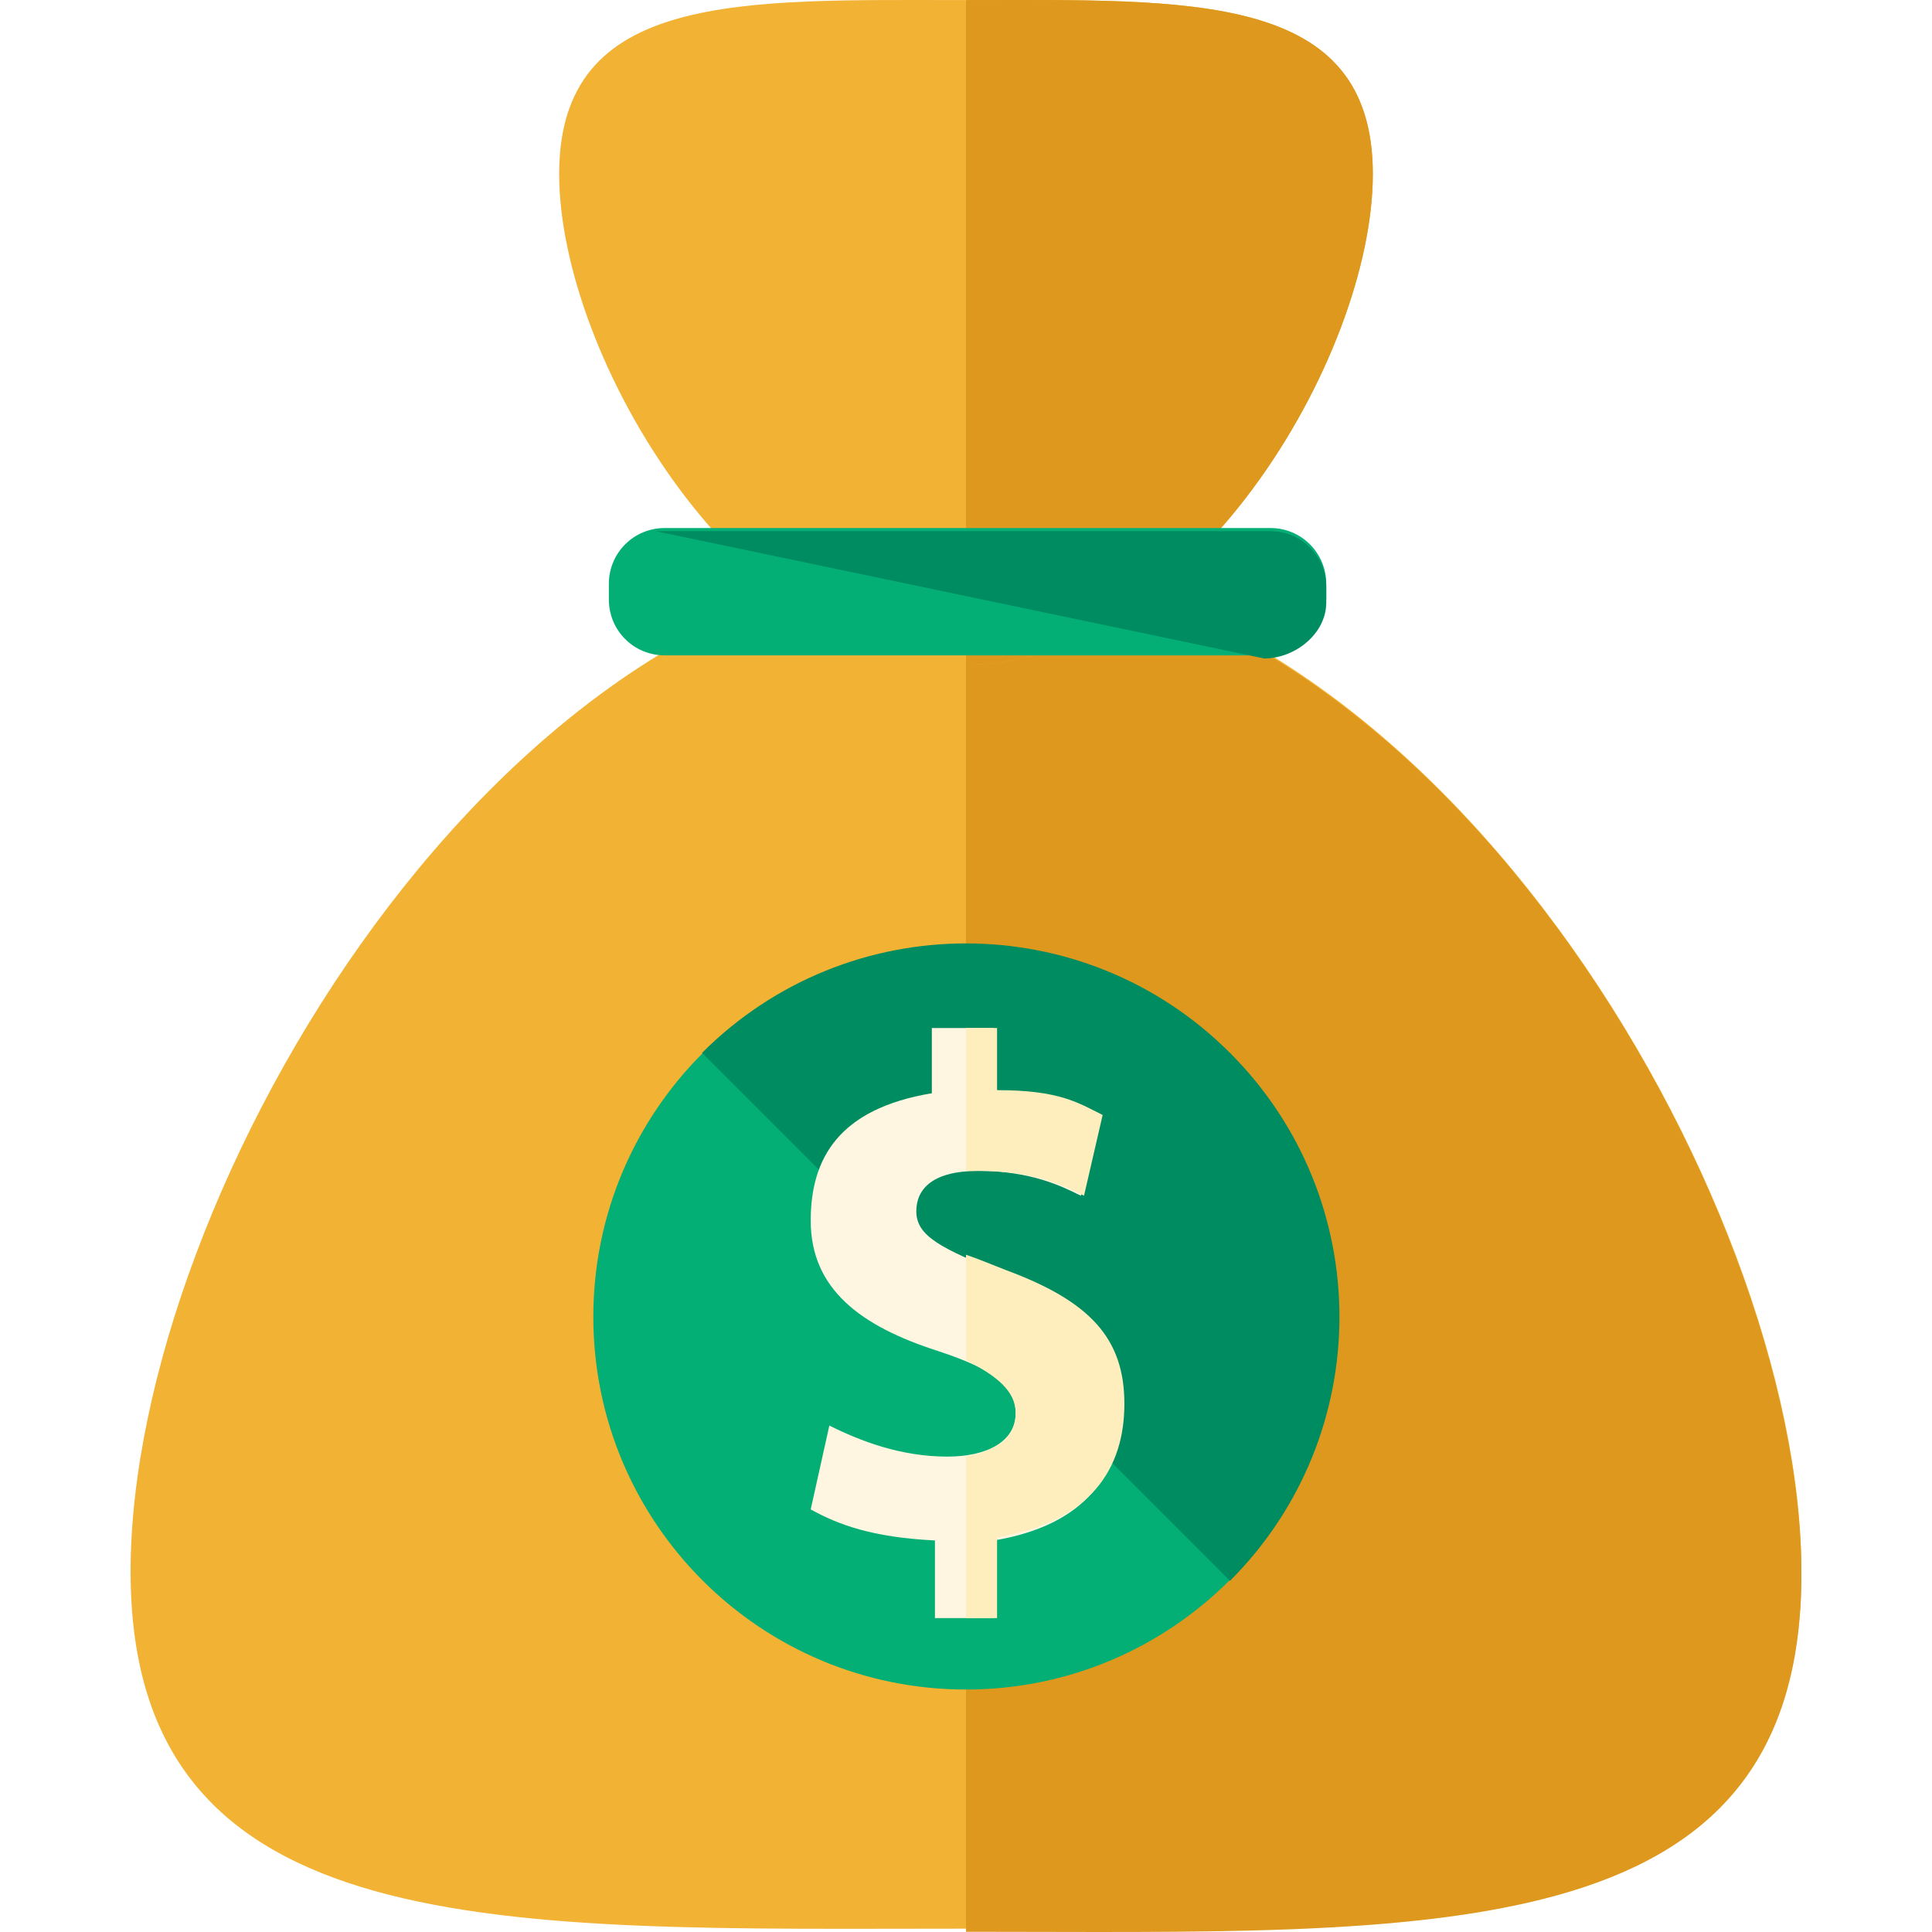
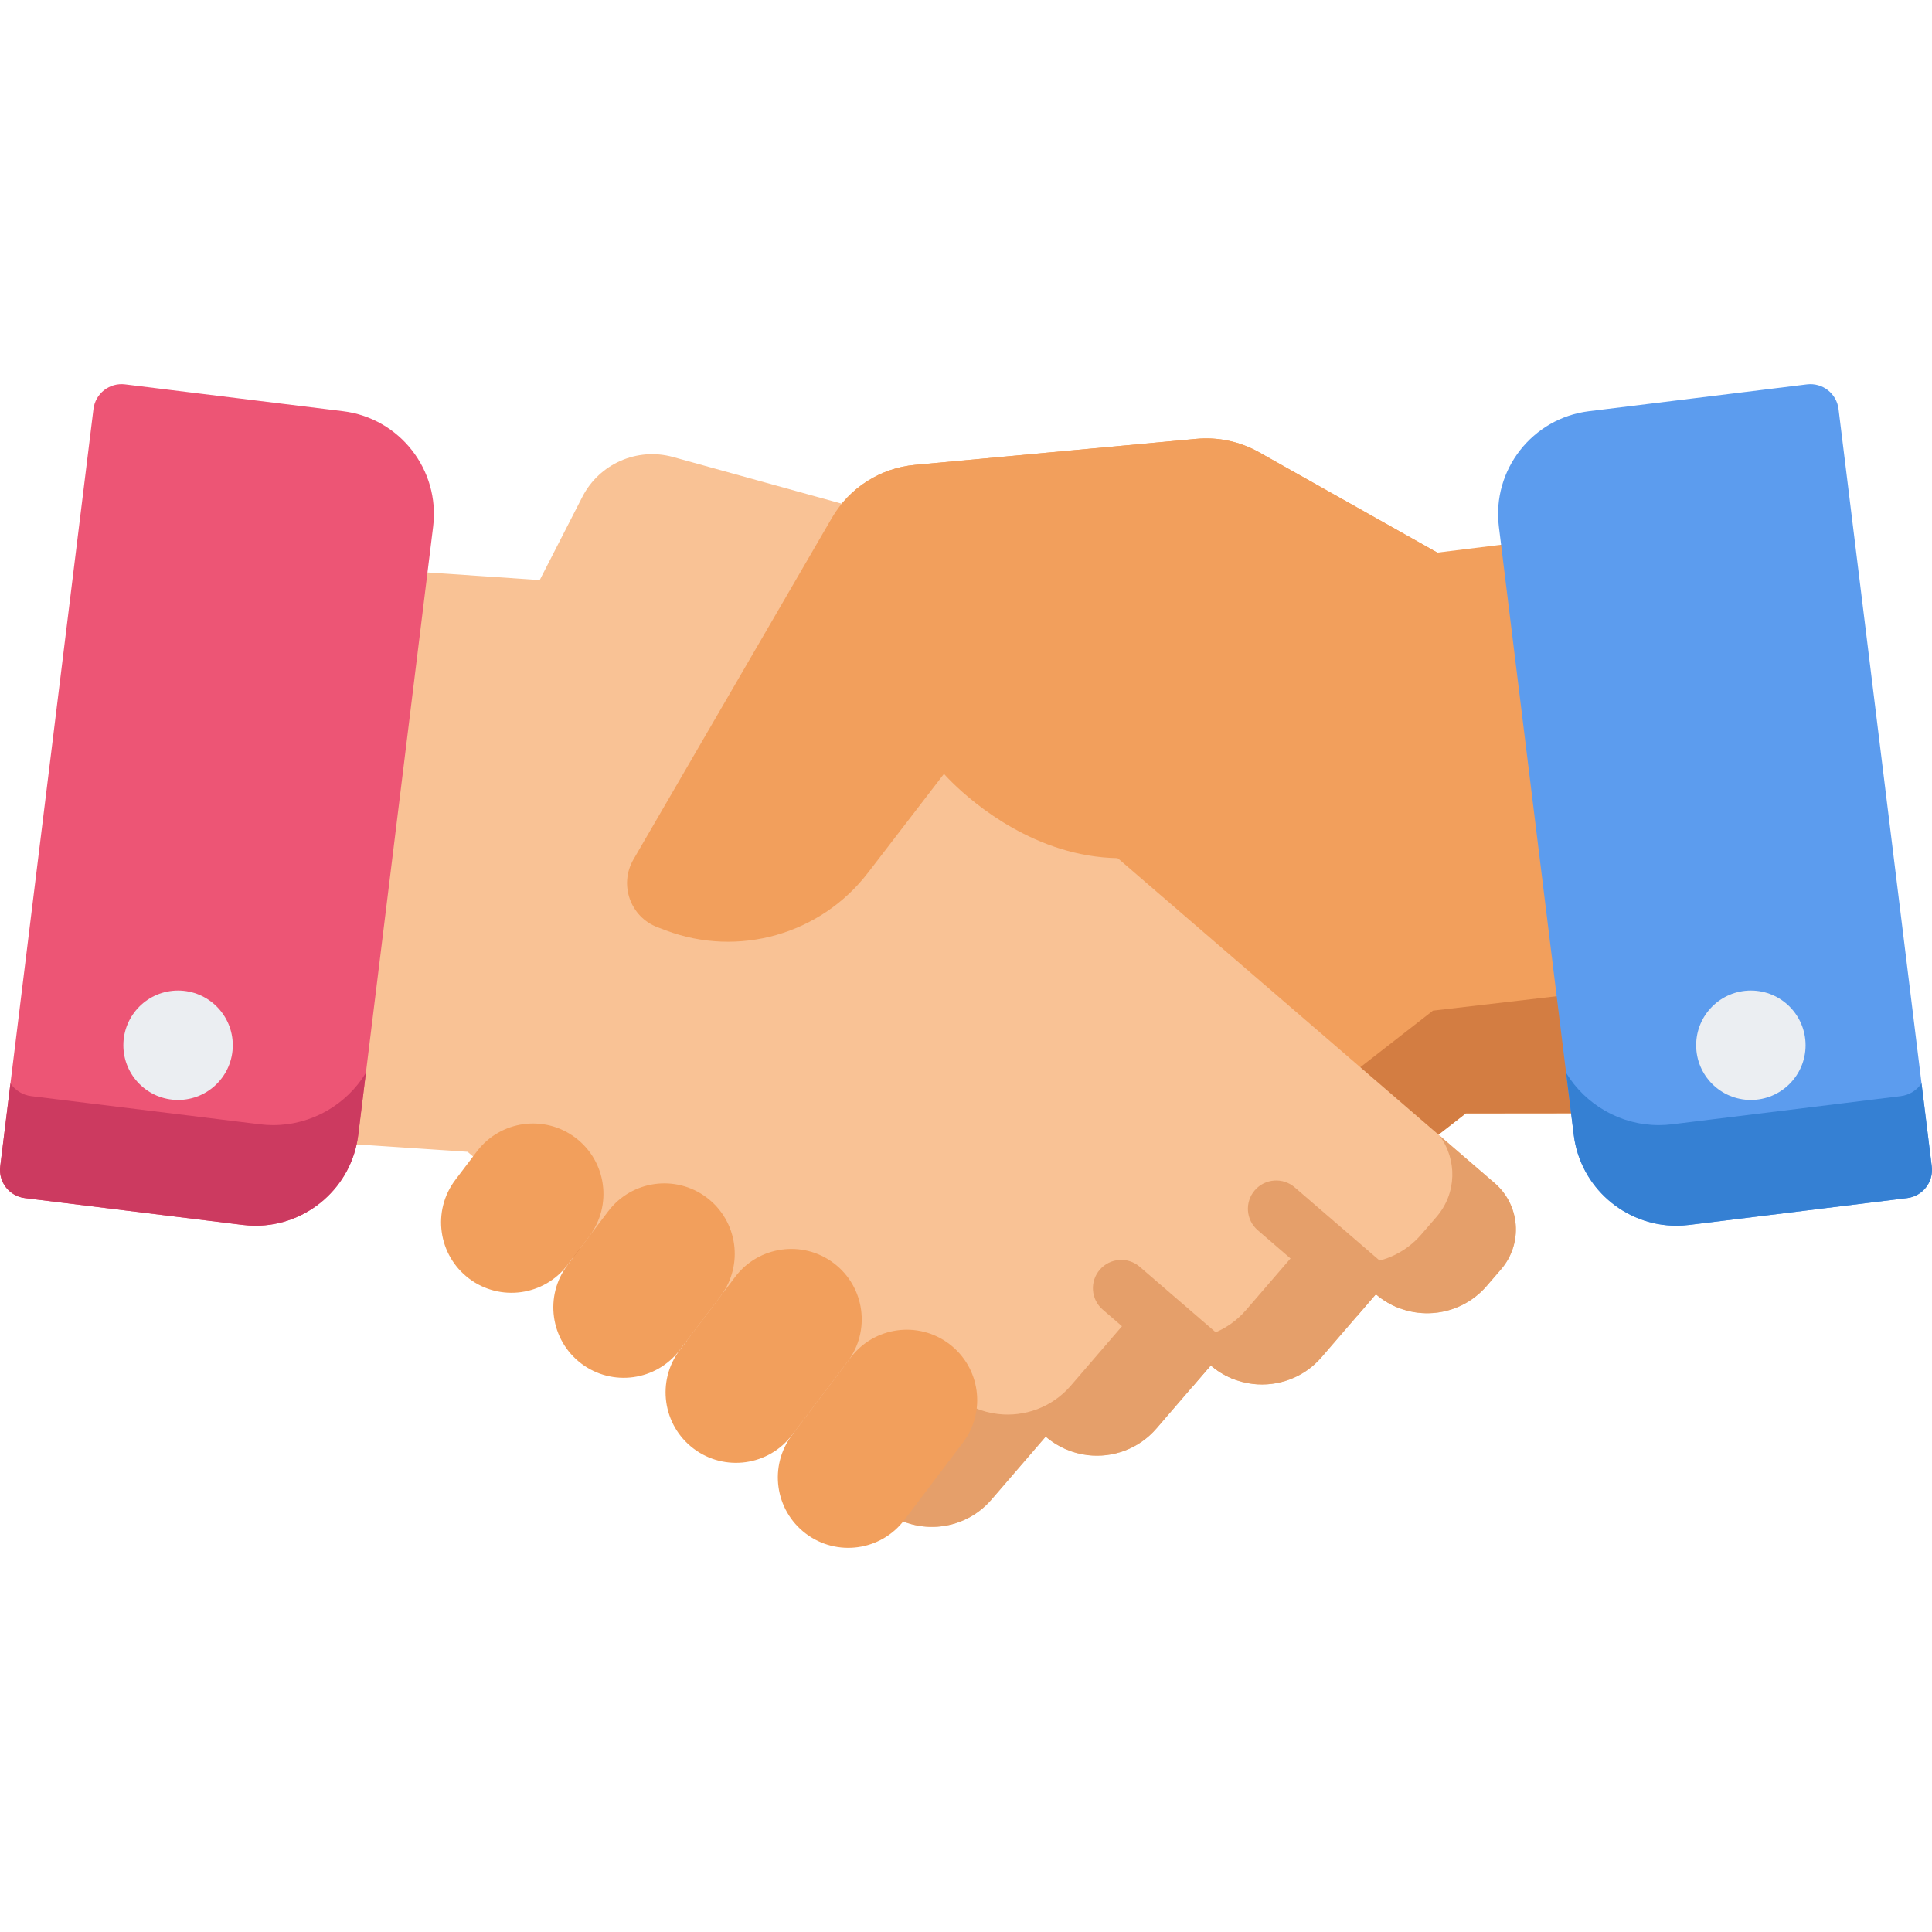
- <svg xmlns="http://www.w3.org/2000/svg" version="1.1" id="Layer_1" x="0px" y="0px" viewBox="0 0 497.68 497.68" style="enable-background:new 0 0 497.68 497.68;" xml:space="preserve">
-   <path style="fill:#F2B233;" d="M464.04,404.82c0,97.6-96,92-215.2,92s-215.2,4.8-215.2-92c0-97.6,96-260,215.2-260  C368.04,145.62,464.04,308.02,464.04,404.82z" />
-   <path style="fill:#DD981D;" d="M248.84,145.62c119.2,0,215.2,162.4,215.2,260s-96,92-215.2,92" />
-   <path style="fill:#F2B233;" d="M144.04,44.82c0-47.2,47.2-44.8,104.8-44.8s104.8-2.4,104.8,44.8s-47.2,126.4-104.8,126.4  S144.04,92.02,144.04,44.82z" />
-   <path style="fill:#DD981D;" d="M248.84,0.02c57.6,0,104.8-2.4,104.8,44.8s-47.2,126.4-104.8,126.4" />
-   <path style="fill:#04AF76;" d="M340.84,154.42c0,8-6.4,14.4-14.4,14.4h-155.2c-8,0-14.4-6.4-14.4-14.4v-4c0-8,6.4-14.4,14.4-14.4  h156c8,0,14.4,6.4,14.4,14.4v4H340.84z" />
-   <path style="fill:#008C61;" d="M168.84,136.82h158.4c8,0,14.4,6.4,14.4,14.4v4c0,8-8,14.4-16,14.4" />
-   <circle style="fill:#04AF76;" cx="248.84" cy="339.22" r="96" />
-   <path style="fill:#008C61;" d="M180.84,271.22c37.6-37.6,98.4-37.6,136,0s37.6,98.4,0,136" />
-   <path style="fill:#FFF6E1;" d="M240.84,416.82v-20c-16-0.8-24.8-4-32-8l4.8-21.6c8,4,18.4,8,30.4,8c10.4,0,17.6-4,17.6-11.2  s-5.6-11.2-20-16c-20-6.4-32.8-16-32.8-33.6c0-16,7.2-28.8,31.2-32.8v-16.8h16v16c16,0.8,21.6,3.2,27.2,6.4l-4.8,20.8  c-4.8-2.4-12.8-6.4-26.4-6.4c-12,0-16,4.8-16,10.4c0,6.4,6.4,9.6,22.4,16c21.6,8,30.4,17.6,30.4,34.4s-8.8,30.4-32.8,34.4v20H240.84  z" />
+ <svg xmlns="http://www.w3.org/2000/svg" version="1.1" id="Capa_1" x="0px" y="0px" viewBox="0 0 512.002 512.002" style="enable-background:new 0 0 512.002 512.002;" xml:space="preserve">
+   <path style="fill:#F29F5C;" d="M418.258,249.103L405.252,143.45l-24.372,3l0.01-0.017l-47.25-26.591  c-5.04-2.836-10.824-4.07-16.583-3.538l-74.606,6.9c-9.171,0.848-17.366,6.081-21.993,14.045l-52.584,90.508  c-3.883,6.683-0.835,15.254,6.396,17.985l2.151,0.812c4.138,1.563,8.391,2.468,12.642,2.822l-6.663,5.803l-13.33,11.614  l-37.913,32.34c-6.749,5.879-7.45,16.109-1.571,22.858l3.846,4.405c7.55,8.658,20.691,9.557,29.365,2.005l14.49,16.62  c4.711,5.41,11.613,7.803,18.244,6.987c3.985-0.49,7.873-2.142,11.12-4.982l14.474,16.621c4.728,5.424,11.629,7.801,18.26,6.985  c3.985-0.491,7.874-2.127,11.122-4.966l7.866,6.798c7.552,8.673,20.708,9.57,29.382,2.018l10.693-9.329l89.896-70.012l0.097-0.089  l35.468-0.035L418.258,249.103z" />
+   <path style="fill:#D37D42;" d="M379.731,267.833l-0.097,0.089l-89.896,70.012l-10.693,9.329c-8.673,7.552-21.83,6.655-29.382-2.018  l-7.866-6.798c-3.248,2.839-7.138,4.476-11.122,4.966c-6.631,0.816-13.531-1.561-18.26-6.985l-14.474-16.621  c-3.248,2.839-7.136,4.491-11.12,4.982c-6.631,0.816-13.533-1.576-18.244-6.987l-14.49-16.62  c-7.426,6.466-18.118,6.718-25.781,1.227c-3.93,5.926-3.616,13.958,1.283,19.582l3.846,4.405c7.55,8.658,20.691,9.557,29.365,2.005  l14.49,16.62c4.711,5.41,11.613,7.803,18.244,6.987c3.985-0.49,7.872-2.142,11.12-4.982l14.474,16.622  c4.728,5.424,11.629,7.801,18.26,6.985c3.985-0.491,7.874-2.127,11.122-4.966l7.866,6.798c7.552,8.673,20.708,9.57,29.382,2.018  l10.693-9.329l89.896-70.012l0.097-0.089l35.468-0.035l-3.924-31.876L379.731,267.833z" />
+   <path style="fill:#F9C295;" d="M396.101,313.533l-48.165-41.53l-13.394-11.54l-9.584-8.254l-41.207-35.52l4.759-40.51  c1.61-13.701-7.015-26.528-20.311-30.207l-89.825-24.855c-9.504-2.63-19.549,1.78-24.045,10.557l-11.296,22.05l-48.488-3.291  l-12.42,105.724l-5.398,45.945l47.198,3.139l0.098,0.089l98.602,84.993l10.745,9.27c8.715,7.504,21.866,6.534,29.37-2.181  l14.38-16.686c3.263,2.821,7.162,4.436,11.15,4.905c6.635,0.78,13.523-1.636,18.221-7.086l14.382-16.701  c3.263,2.821,7.16,4.452,11.148,4.92c6.635,0.78,13.524-1.651,18.205-7.088l14.397-16.7c8.715,7.504,21.851,6.532,29.353-2.168  l3.822-4.427C403.64,329.601,402.882,319.375,396.101,313.533z" />
  <g>
-     <path style="fill:#FFEEBD;" d="M248.84,264.82v36.8c0,0,2.4,0,4,0c13.6,0,21.6,4,26.4,6.4l4.8-20.8c-6.4-3.2-11.2-6.4-27.2-6.4v-16   H248.84z" />
-     <path style="fill:#FFEEBD;" d="M259.24,327.22c-4-1.6-8-3.2-10.4-4v27.2c8,4,12.8,8,12.8,13.6c0,6.4-4.8,9.6-12.8,11.2v41.6h8   v-20.8c24-4,32.8-17.6,32.8-34.4C289.64,344.82,280.84,335.22,259.24,327.22z" />
+     <path style="fill:#E59F6A;" d="M396.101,313.533l-14.671-12.65c4.768,6.323,4.67,15.318-0.711,21.564l-4.057,4.699   c-7.964,9.235-21.908,10.267-31.16,2.301l-15.284,17.728c-4.969,5.771-12.282,8.351-19.326,7.524   c-4.233-0.497-8.37-2.228-11.834-5.223l-15.268,17.73c-4.987,5.785-12.298,8.349-19.342,7.522   c-4.233-0.497-8.372-2.212-11.836-5.207l-15.266,17.714c-2.876,3.341-6.539,5.592-10.474,6.752l6.499,5.607   c8.715,7.504,21.866,6.534,29.37-2.181l14.38-16.686c3.263,2.821,7.162,4.436,11.15,4.905c6.635,0.779,13.523-1.636,18.221-7.086   l14.382-16.701c3.263,2.821,7.16,4.452,11.148,4.92c6.635,0.78,13.524-1.651,18.205-7.088l14.397-16.7   c8.715,7.504,21.851,6.532,29.353-2.168l3.822-4.427C403.64,329.601,402.882,319.375,396.101,313.533z" />
+     <path style="fill:#E59F6A;" d="M369.5,337.416l-26.392-22.756c-3.135-2.704-7.872-2.354-10.578,0.783   c-2.705,3.137-2.354,7.873,0.783,10.578l26.345,22.716l4.966-5.76c1.982,1.707,4.199,2.952,6.52,3.791   C372.857,343.719,372.25,339.787,369.5,337.416z" />
+     <path style="fill:#E59F6A;" d="M327.303,365.627c1.807-3.065,1.228-7.074-1.562-9.48l-23.708-20.441   c-3.137-2.704-7.872-2.354-10.578,0.783c-2.705,3.137-2.354,7.873,0.783,10.578l23.708,20.441c0.01,0.008,0.02,0.015,0.03,0.023   l4.898-5.688C322.827,363.532,325.011,364.785,327.303,365.627z" />
+   </g>
+   <g>
+     <path style="fill:#F29F5C;" d="M126.385,305.135l-5.713,7.544c-6.221,8.215-4.605,19.918,3.61,26.14l0,0   c8.215,6.221,19.918,4.605,26.14-3.61l5.713-7.544c6.221-8.215,4.605-19.918-3.61-26.14l0,0   C144.31,295.304,132.606,296.92,126.385,305.135z" />
+     <path style="fill:#F29F5C;" d="M161.181,321.002l-10.759,14.207c-6.221,8.215-4.605,19.918,3.61,26.14l0,0   c8.215,6.221,19.918,4.605,26.14-3.61l10.759-14.207c6.221-8.215,4.605-19.918-3.61-26.14l0,0   C179.105,311.171,167.402,312.787,161.181,321.002z" />
+     <path style="fill:#F29F5C;" d="M194.834,338.377l-14.663,19.362c-6.221,8.215-4.605,19.918,3.61,26.14l0,0   c8.215,6.221,19.918,4.605,26.14-3.61l14.663-19.362c6.221-8.215,4.605-19.918-3.61-26.14l0,0   C212.759,328.545,201.056,330.162,194.834,338.377z" />
+     <path style="fill:#F29F5C;" d="M225.435,359.783l-15.514,20.485c-6.221,8.215-4.605,19.918,3.61,26.14l0,0   c8.215,6.221,19.918,4.605,26.14-3.61l15.514-20.485c6.221-8.215,4.605-19.918-3.61-26.14l0,0   C243.359,349.952,231.656,351.568,225.435,359.783z" />
+     <path style="fill:#F29F5C;" d="M380.89,146.433l-47.25-26.591c-5.04-2.836-10.824-4.07-16.583-3.538l-74.606,6.9   c-9.171,0.848-17.366,6.081-21.993,14.045l-52.584,90.508c-3.883,6.684-0.835,15.254,6.396,17.985l2.151,0.812   c19.275,7.28,41.043,1.085,53.596-15.252l20.147-26.22c0,0,48.429,56.073,101.749-9.41" />
+   </g>
+   <path style="fill:#5C9CEE;" d="M511.945,309.145l-24.713-200.751c-0.243-1.974-1.26-3.771-2.828-4.995  c-1.568-1.224-3.557-1.774-5.532-1.532l-57.788,7.114c-15.009,1.848-25.716,15.562-23.868,30.57l19.844,161.2  c1.708,13.877,13.559,24.076,27.2,24.076c1.112,0,2.239-0.068,3.37-0.207l57.788-7.114  C509.528,316.999,512.451,313.256,511.945,309.145z" />
+   <path style="fill:#3580D3;" d="M511.945,309.145l-2.713-22.036c-1.23,1.805-3.194,3.095-5.532,3.383l-60.577,7.457  c-1.186,0.146-2.367,0.217-3.533,0.217c-10.2,0-19.441-5.442-24.553-13.84l2.022,16.424c1.708,13.877,13.559,24.076,27.2,24.076  c1.112,0,2.239-0.068,3.37-0.207l57.788-7.114C509.528,316.999,512.451,313.256,511.945,309.145z" />
+   <path style="fill:#ED5575;" d="M90.918,108.98l-57.788-7.114c-1.977-0.243-3.964,0.308-5.532,1.532  c-1.568,1.224-2.585,3.021-2.828,4.995L0.057,309.145c-0.506,4.111,2.417,7.854,6.527,8.36l57.788,7.114  c1.132,0.139,2.257,0.207,3.37,0.207c13.64,0,25.492-10.2,27.2-24.076l19.844-161.2C116.634,124.542,105.927,110.828,90.918,108.98z  " />
+   <path style="fill:#CC3A60;" d="M0.057,309.145l2.713-22.036c1.23,1.805,3.194,3.095,5.532,3.383l60.577,7.457  c1.186,0.146,2.367,0.217,3.533,0.217c10.2,0,19.441-5.442,24.553-13.84l-2.022,16.424c-1.708,13.877-13.559,24.076-27.2,24.076  c-1.112,0-2.239-0.068-3.37-0.207l-57.788-7.114C2.473,316.999-0.449,313.256,0.057,309.145z" />
+   <g>
+     <circle style="fill:#EBEEF2;" cx="464" cy="277.001" r="14.498" />
+     <circle style="fill:#EBEEF2;" cx="47.19" cy="277.001" r="14.498" />
  </g>
  <g>
</g>
  <g>
</g>
  <g>
</g>
  <g>
</g>
  <g>
</g>
  <g>
</g>
  <g>
</g>
  <g>
</g>
  <g>
</g>
  <g>
</g>
  <g>
</g>
  <g>
</g>
  <g>
</g>
  <g>
</g>
  <g>
</g>
</svg>
